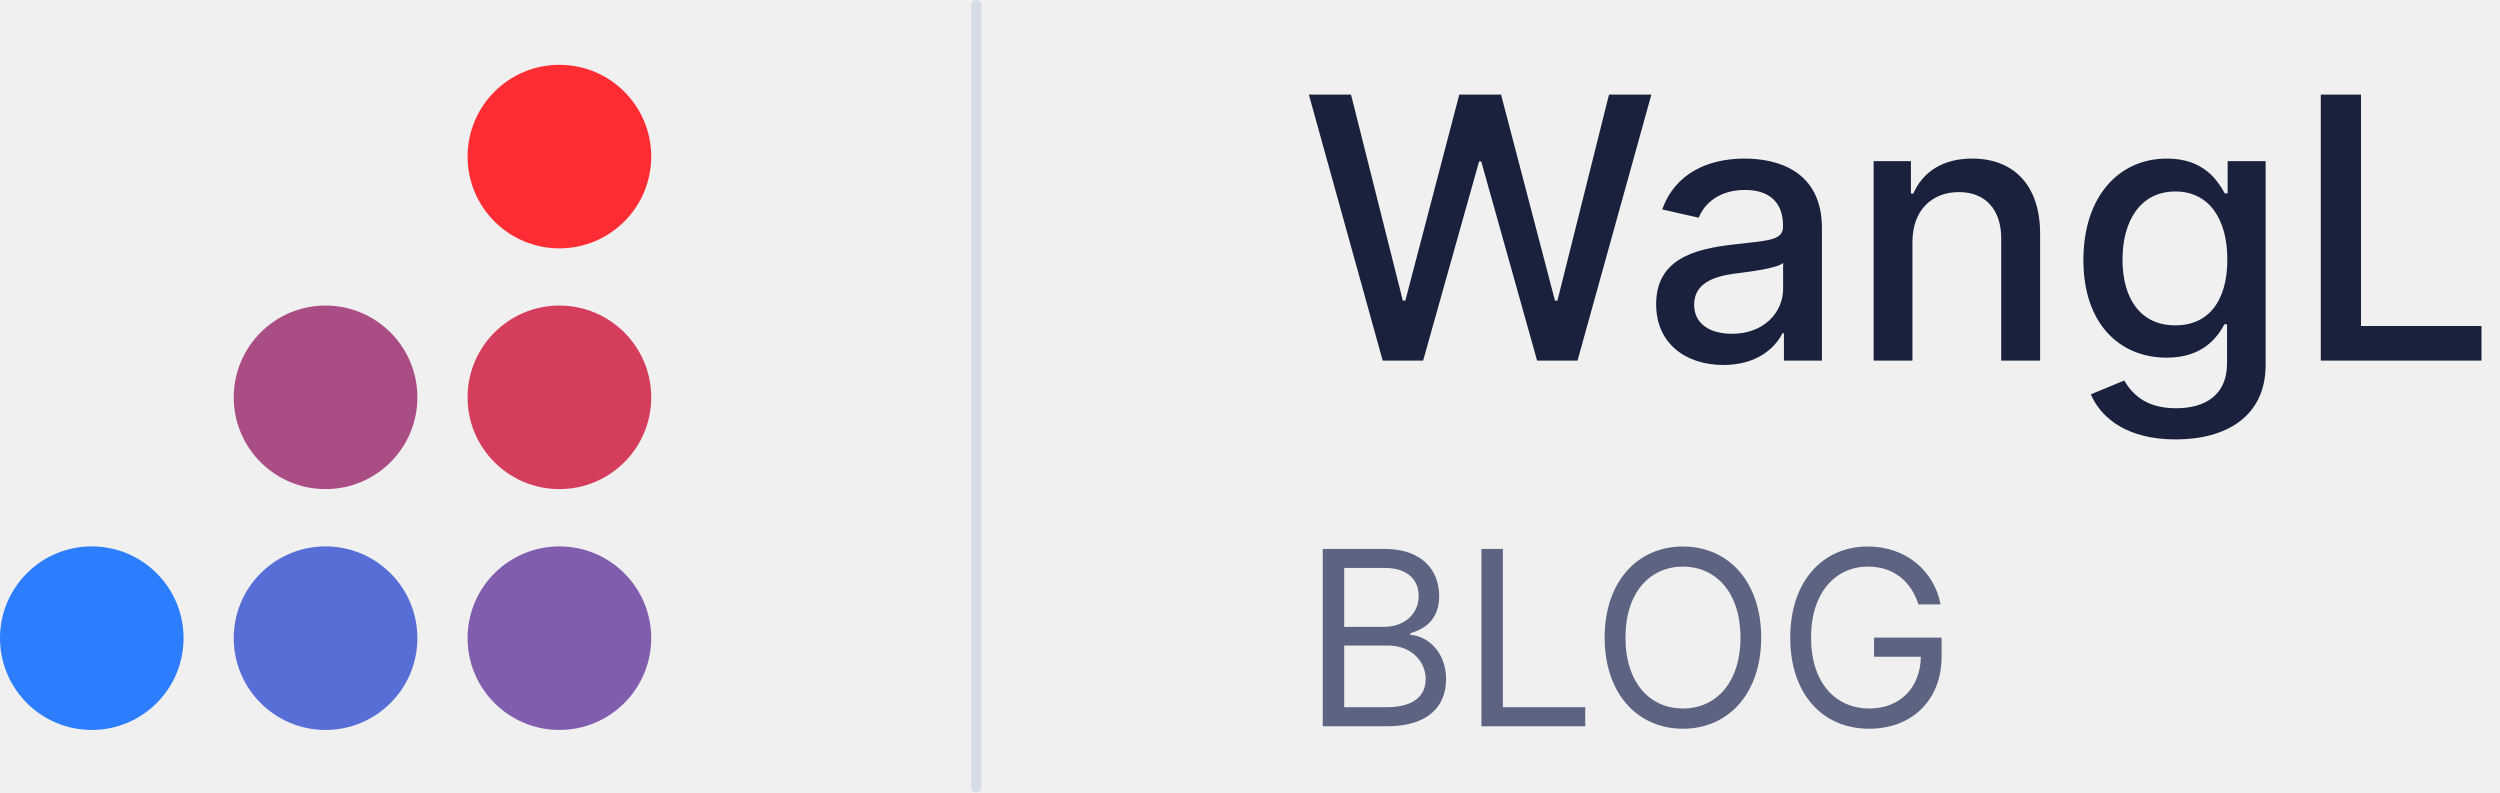
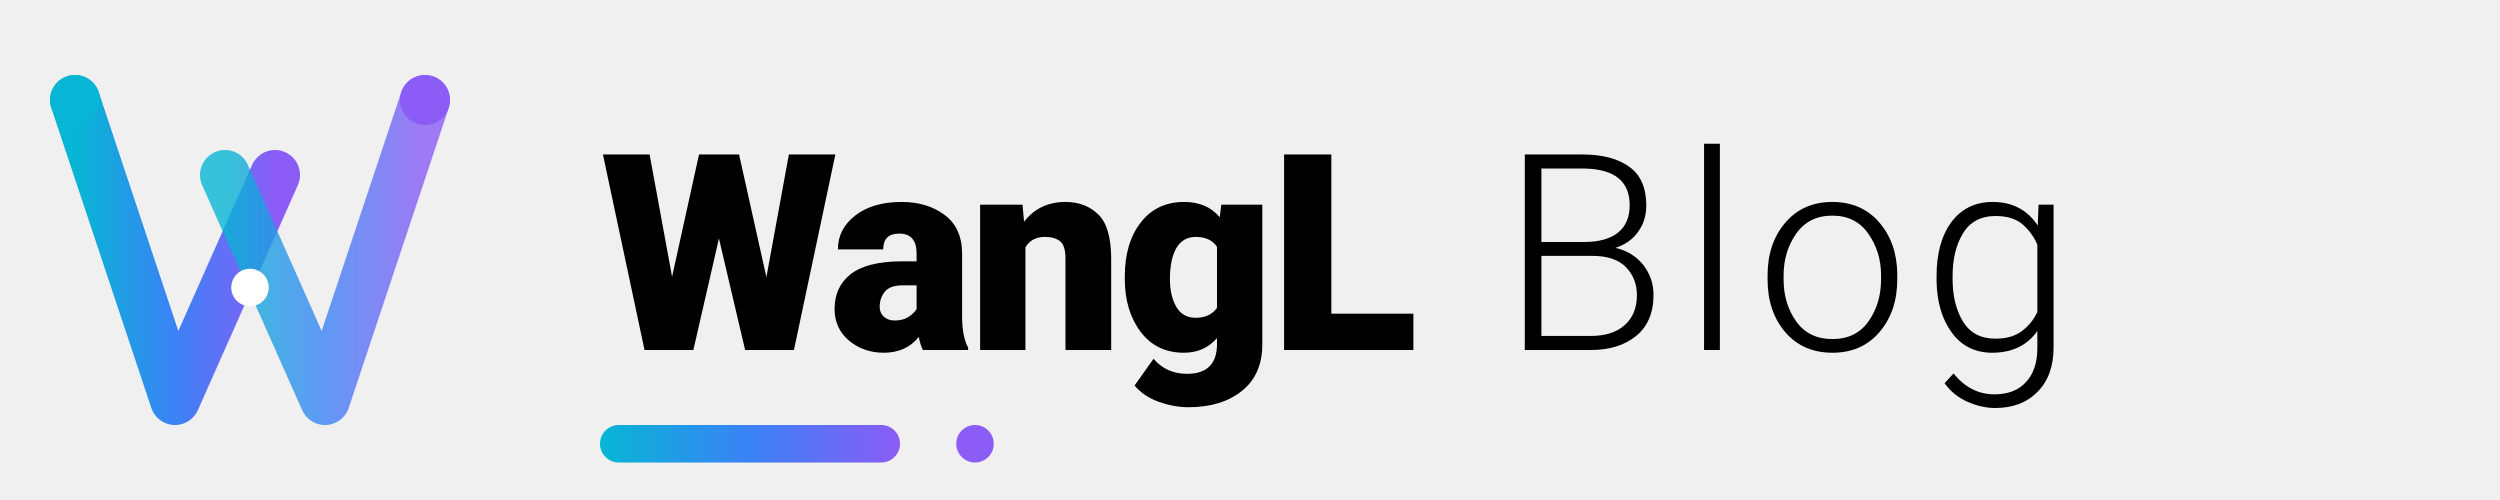
- <svg xmlns="http://www.w3.org/2000/svg" width="246.113" height="78" viewBox="0 0 246.113 78" fill="none">
-   <defs />
-   <rect id="Replace Here" rx="0" width="63.548" height="63.548" transform="translate(0.340582 7.226324)" fill="#FFFFFF" fill-opacity="0" />
-   <path id="Vector" d="M55.07 24.45C60.06 24.45 64.11 20.4 64.11 15.41C64.11 10.43 60.06 6.38 55.07 6.38C50.08 6.38 46.03 10.43 46.03 15.41C46.03 20.4 50.08 24.45 55.07 24.45Z" fill="#FF2D33" fill-opacity="1" fill-rule="evenodd" />
-   <path id="Vector" d="M55.07 48.15C60.06 48.15 64.11 44.11 64.11 39.12C64.11 34.13 60.06 30.08 55.07 30.08C50.08 30.08 46.03 34.13 46.03 39.12C46.03 44.11 50.08 48.15 55.07 48.15Z" fill="#D53D5C" fill-opacity="1" fill-rule="evenodd" />
-   <path id="Vector" d="M55.07 71.86C60.06 71.86 64.11 67.81 64.11 62.82C64.11 57.83 60.06 53.79 55.07 53.79C50.08 53.79 46.03 57.83 46.03 62.82C46.03 67.81 50.08 71.86 55.07 71.86Z" fill="#815EAD" fill-opacity="1" fill-rule="evenodd" />
-   <path id="Vector" d="M32.05 48.15C37.04 48.15 41.09 44.11 41.09 39.12C41.09 34.13 37.04 30.08 32.05 30.08C27.06 30.08 23.01 34.13 23.01 39.12C23.01 44.11 27.06 48.15 32.05 48.15Z" fill="#AB4D85" fill-opacity="1" fill-rule="evenodd" />
-   <path id="Vector" d="M32.05 71.86C37.04 71.86 41.09 67.81 41.09 62.82C41.09 57.83 37.04 53.79 32.05 53.79C27.06 53.79 23.01 57.83 23.01 62.82C23.01 67.81 27.06 71.86 32.05 71.86Z" fill="#576ED6" fill-opacity="1" fill-rule="evenodd" />
-   <path id="Vector" d="M9.03 71.86C14.03 71.86 18.07 67.81 18.07 62.82C18.07 57.83 14.03 53.79 9.03 53.79C4.04 53.79 0 57.83 0 62.82C0 67.81 4.04 71.86 9.03 71.86Z" fill="#2D7EFF" fill-opacity="1" fill-rule="evenodd" />
-   <path id="Divider" d="M96.11 0.5L96.11 77.5" stroke="#D6DCE5" stroke-opacity="1" stroke-width="1" stroke-linecap="round" />
-   <path id="Divider" d="M140.1 35.5L136.12 35.5L128.85 9.31L133 9.31L138.1 29.59L138.35 29.59L143.66 9.31L147.77 9.31L153.08 29.6L153.32 29.6L158.4 9.31L162.57 9.31L155.3 35.5L151.32 35.5L145.82 15.89L145.61 15.89L140.1 35.5ZM244.29 35.5L228.47 35.5L228.47 9.31L232.43 9.31L232.43 32.09L244.29 32.09L244.29 35.5ZM175.47 32.81C174.75 34.28 172.92 35.93 169.67 35.93C165.94 35.93 163.04 33.81 163.04 29.95C163.04 25.48 166.84 24.52 170.56 24.08C174.09 23.67 175.53 23.69 175.53 22.3L175.53 22.21C175.53 19.99 174.26 18.7 171.79 18.7C169.23 18.7 167.79 20.04 167.23 21.43L163.64 20.62C164.91 17.04 168.19 15.61 171.74 15.61C174.86 15.61 179.36 16.74 179.36 22.45L179.36 35.5L175.62 35.5L175.62 32.81L175.47 32.81ZM192.85 18.91C190.18 18.91 188.27 20.7 188.27 23.83L188.27 35.5L184.45 35.5L184.45 15.86L188.12 15.86L188.12 19.05L188.36 19.05C189.27 16.97 191.2 15.61 194.15 15.61C198.16 15.61 200.84 18.15 200.84 23.01L200.84 35.5L197.01 35.5L197.01 23.46C197.01 20.62 195.44 18.91 192.85 18.91ZM223.04 35.93C223.04 40.98 219.18 43.26 214.18 43.26C209.49 43.26 206.87 41.23 205.83 38.82L209.12 37.46C209.8 38.59 211.04 40.19 214.22 40.19C217.13 40.19 219.24 38.86 219.24 35.78L219.24 31.92L218.99 31.92C218.3 33.17 216.91 35.21 213.3 35.21C208.66 35.21 205.1 31.87 205.1 25.6C205.1 19.35 208.58 15.61 213.33 15.61C216.99 15.61 218.34 17.83 219.02 19.04L219.3 19.04L219.3 15.86L223.04 15.86L223.04 35.93ZM208.95 25.55C208.95 29.41 210.73 32.03 214.15 32.03C217.44 32.03 219.27 29.6 219.27 25.55C219.27 21.57 217.48 18.85 214.15 18.85C210.69 18.85 208.95 21.78 208.95 25.55ZM166.78 30C166.78 31.89 168.34 32.86 170.5 32.86C173.68 32.86 175.54 30.74 175.54 28.41L175.54 25.88C174.99 26.43 172.05 26.77 170.81 26.93C168.59 27.22 166.78 27.95 166.78 30Z" fill="#19213D" fill-opacity="1" fill-rule="evenodd" />
-   <path id="Divider" d="M165.68 53.8C170.14 53.8 173.38 57.25 173.38 62.77C173.38 68.29 170.14 71.74 165.68 71.74C161.21 71.74 157.97 68.29 157.97 62.77C157.97 57.25 161.21 53.8 165.68 53.8ZM191.04 59.5L188.86 59.5C188.12 57.2 186.4 55.78 183.88 55.78C180.78 55.78 178.29 58.24 178.29 62.77C178.29 67.3 180.78 69.75 184.02 69.75C186.98 69.75 189.04 67.78 189.1 64.65L184.49 64.65L184.49 62.77L191.14 62.77L191.14 64.65C191.14 68.96 188.18 71.74 184.02 71.74C179.38 71.74 176.24 68.29 176.24 62.77C176.24 57.25 179.41 53.8 183.88 53.8C187.56 53.8 190.39 56.12 191.04 59.5ZM136.53 71.5L130.22 71.5L130.22 54.04L136.32 54.04C139.97 54.04 141.68 56.12 141.68 58.67C141.68 60.92 140.35 61.91 138.85 62.33L138.85 62.5C140.45 62.59 142.36 64.09 142.36 66.86C142.36 69.49 140.65 71.5 136.53 71.5ZM156.06 71.5L145.84 71.5L145.84 54.04L147.95 54.04L147.95 69.62L156.06 69.62L156.06 71.5ZM165.68 69.75C168.85 69.75 171.34 67.3 171.34 62.77C171.34 58.24 168.85 55.78 165.68 55.78C162.5 55.78 160.02 58.24 160.02 62.77C160.02 67.3 162.5 69.75 165.68 69.75ZM132.33 55.91L132.33 61.71L136.26 61.71C138.16 61.71 139.66 60.52 139.66 58.67C139.66 57.15 138.64 55.91 136.32 55.91L132.33 55.91ZM132.33 63.55L132.33 69.62L136.53 69.62C139.29 69.62 140.35 68.4 140.35 66.86C140.35 65.08 138.91 63.55 136.63 63.55L132.33 63.55Z" fill="#5D6481" fill-opacity="1" fill-rule="evenodd" />
+ <svg xmlns="http://www.w3.org/2000/svg" width="200" height="40" viewBox="0 0 200 40" fill="none">
+   <defs>
+     <linearGradient id="tech_gradient" x1="0%" y1="0%" x2="100%" y2="0%">
+       <stop offset="0%" stop-color="#06b6d4" />
+       <stop offset="50%" stop-color="#3b82f6" />
+       <stop offset="100%" stop-color="#8b5cf6" />
+     </linearGradient>
+   </defs>
+   <path d="M6 8 L14 32 L22 14" stroke="url(#tech_gradient)" stroke-width="4" stroke-linecap="round" stroke-linejoin="round" />
+   <path d="M18 14 L26 32 L34 8" stroke="url(#tech_gradient)" stroke-width="4" stroke-linecap="round" stroke-linejoin="round" opacity="0.8" />
+   <circle cx="6" cy="8" r="2" fill="#06b6d4" />
+   <circle cx="34" cy="8" r="2" fill="#8b5cf6" />
+   <circle cx="20" cy="23" r="1.5" fill="white" />
+   <g transform="translate(48, 28)">
+     <text x="0" y="0" font-family="-apple-system, BlinkMacSystemFont, 'Segoe UI', Roboto, Helvetica, Arial, sans-serif" font-size="22" font-weight="800" fill="currentColor" letter-spacing="-0.5">WangL</text>
+     <text x="72" y="0" font-family="-apple-system, BlinkMacSystemFont, 'Segoe UI', Roboto, Helvetica, Arial, sans-serif" font-size="22" font-weight="300" fill="currentColor" letter-spacing="1">Blog</text>
+     <rect x="0" y="6" width="24" height="3" rx="1.5" fill="url(#tech_gradient)" />
+     <circle cx="30" cy="7.5" r="1.5" fill="#8b5cf6" />
+   </g>
</svg>
